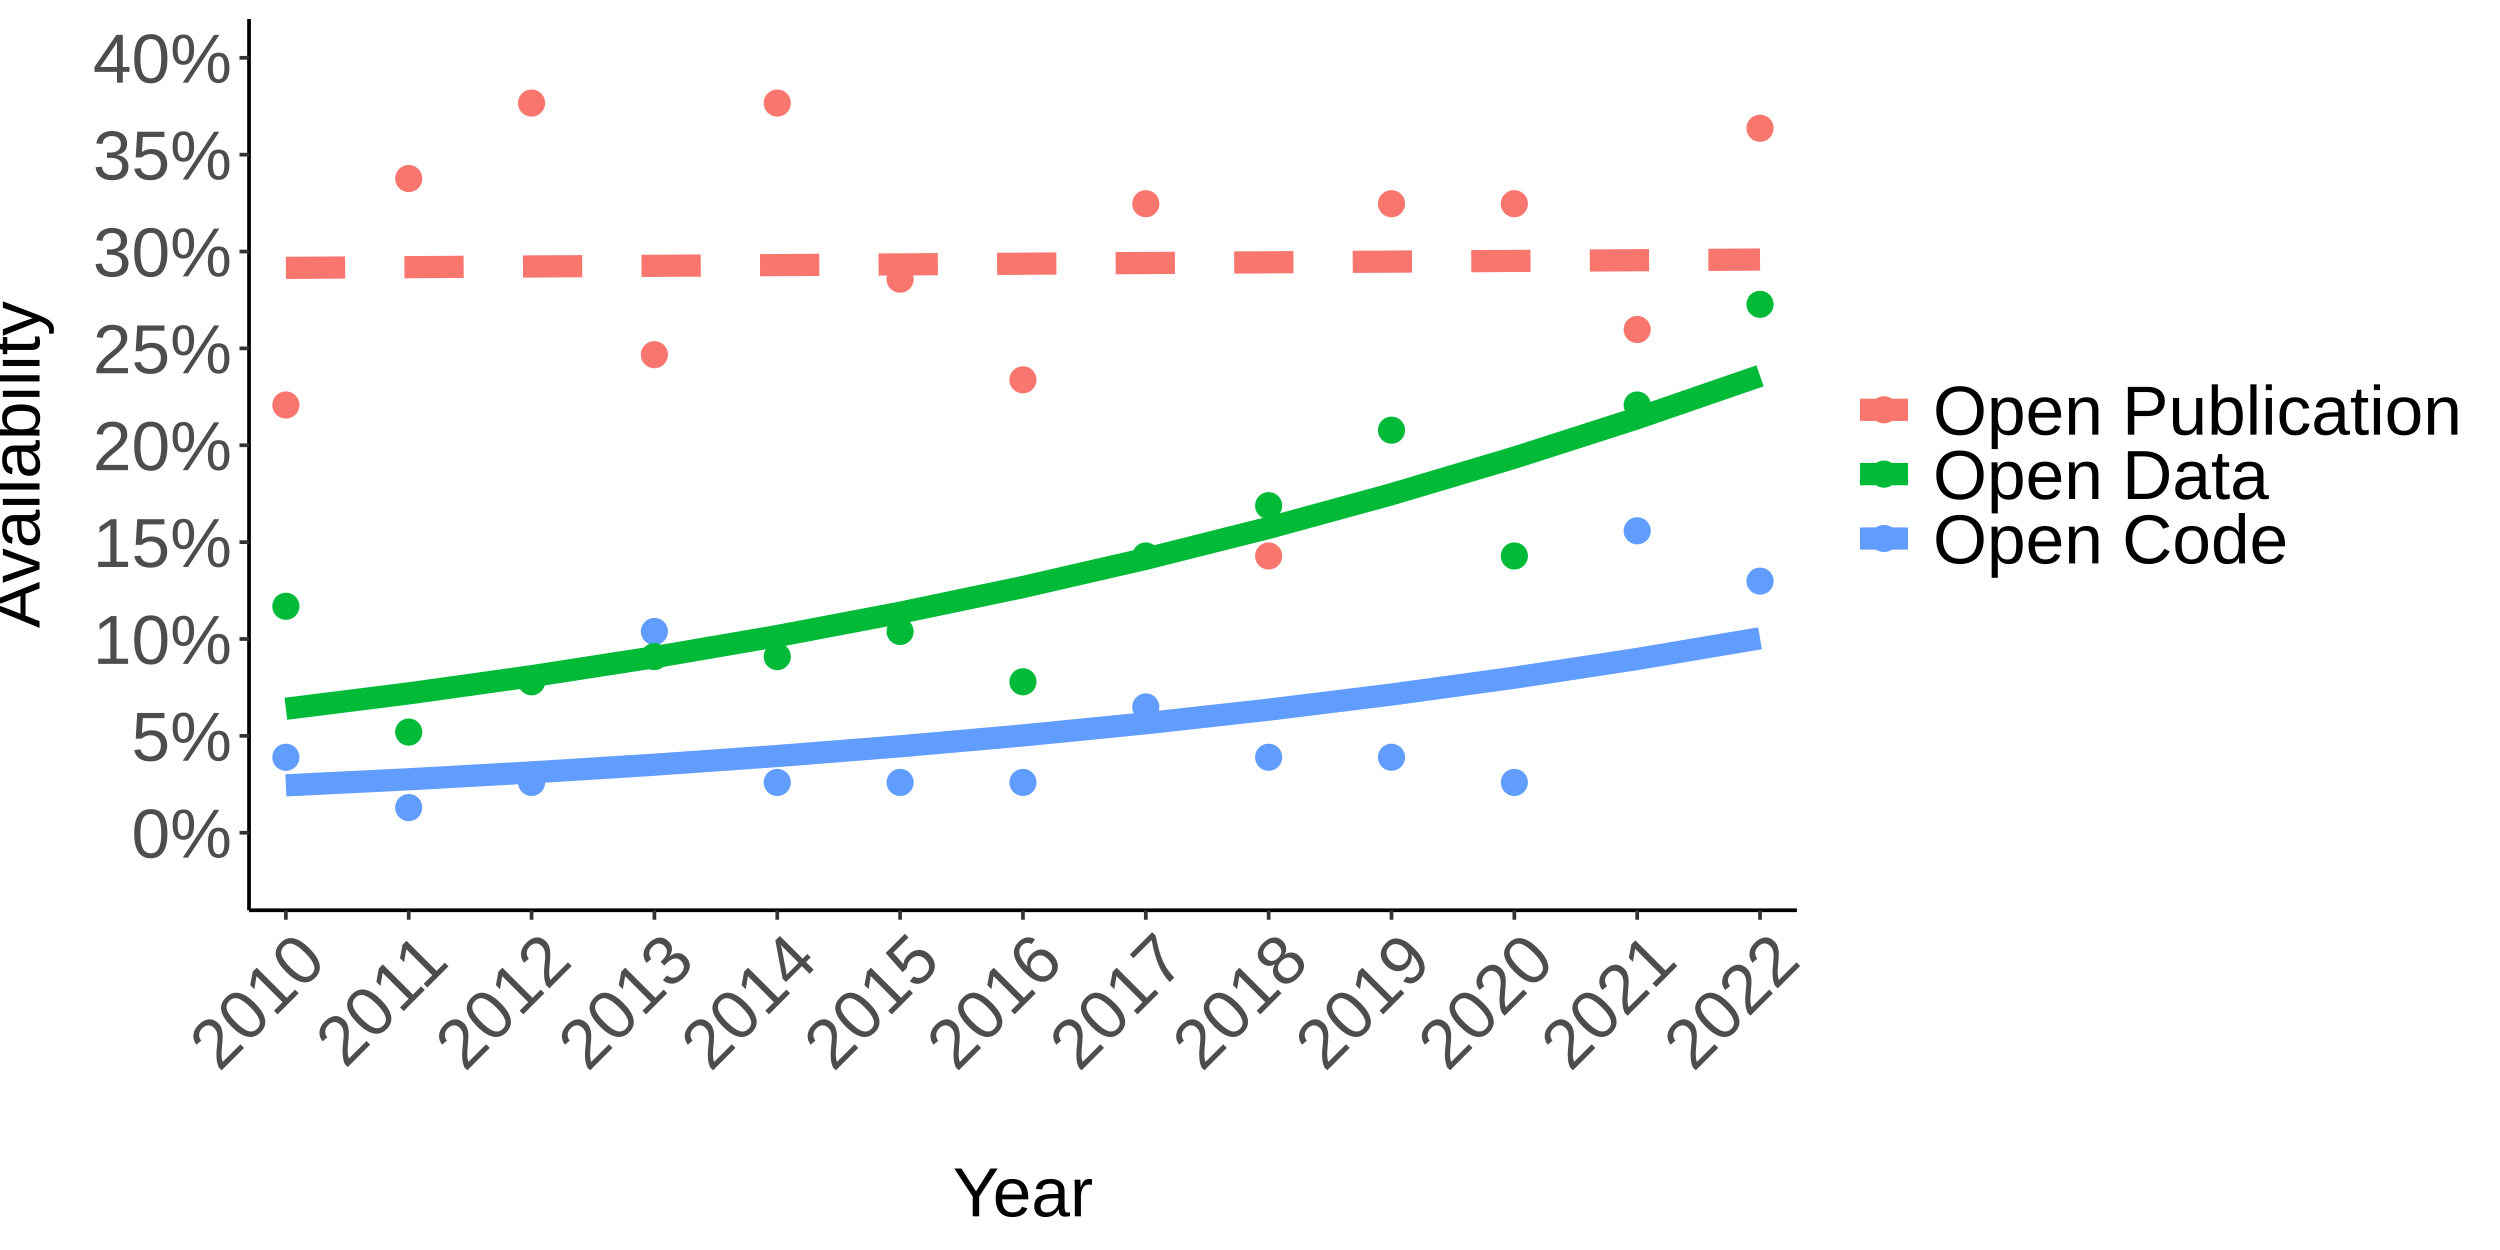
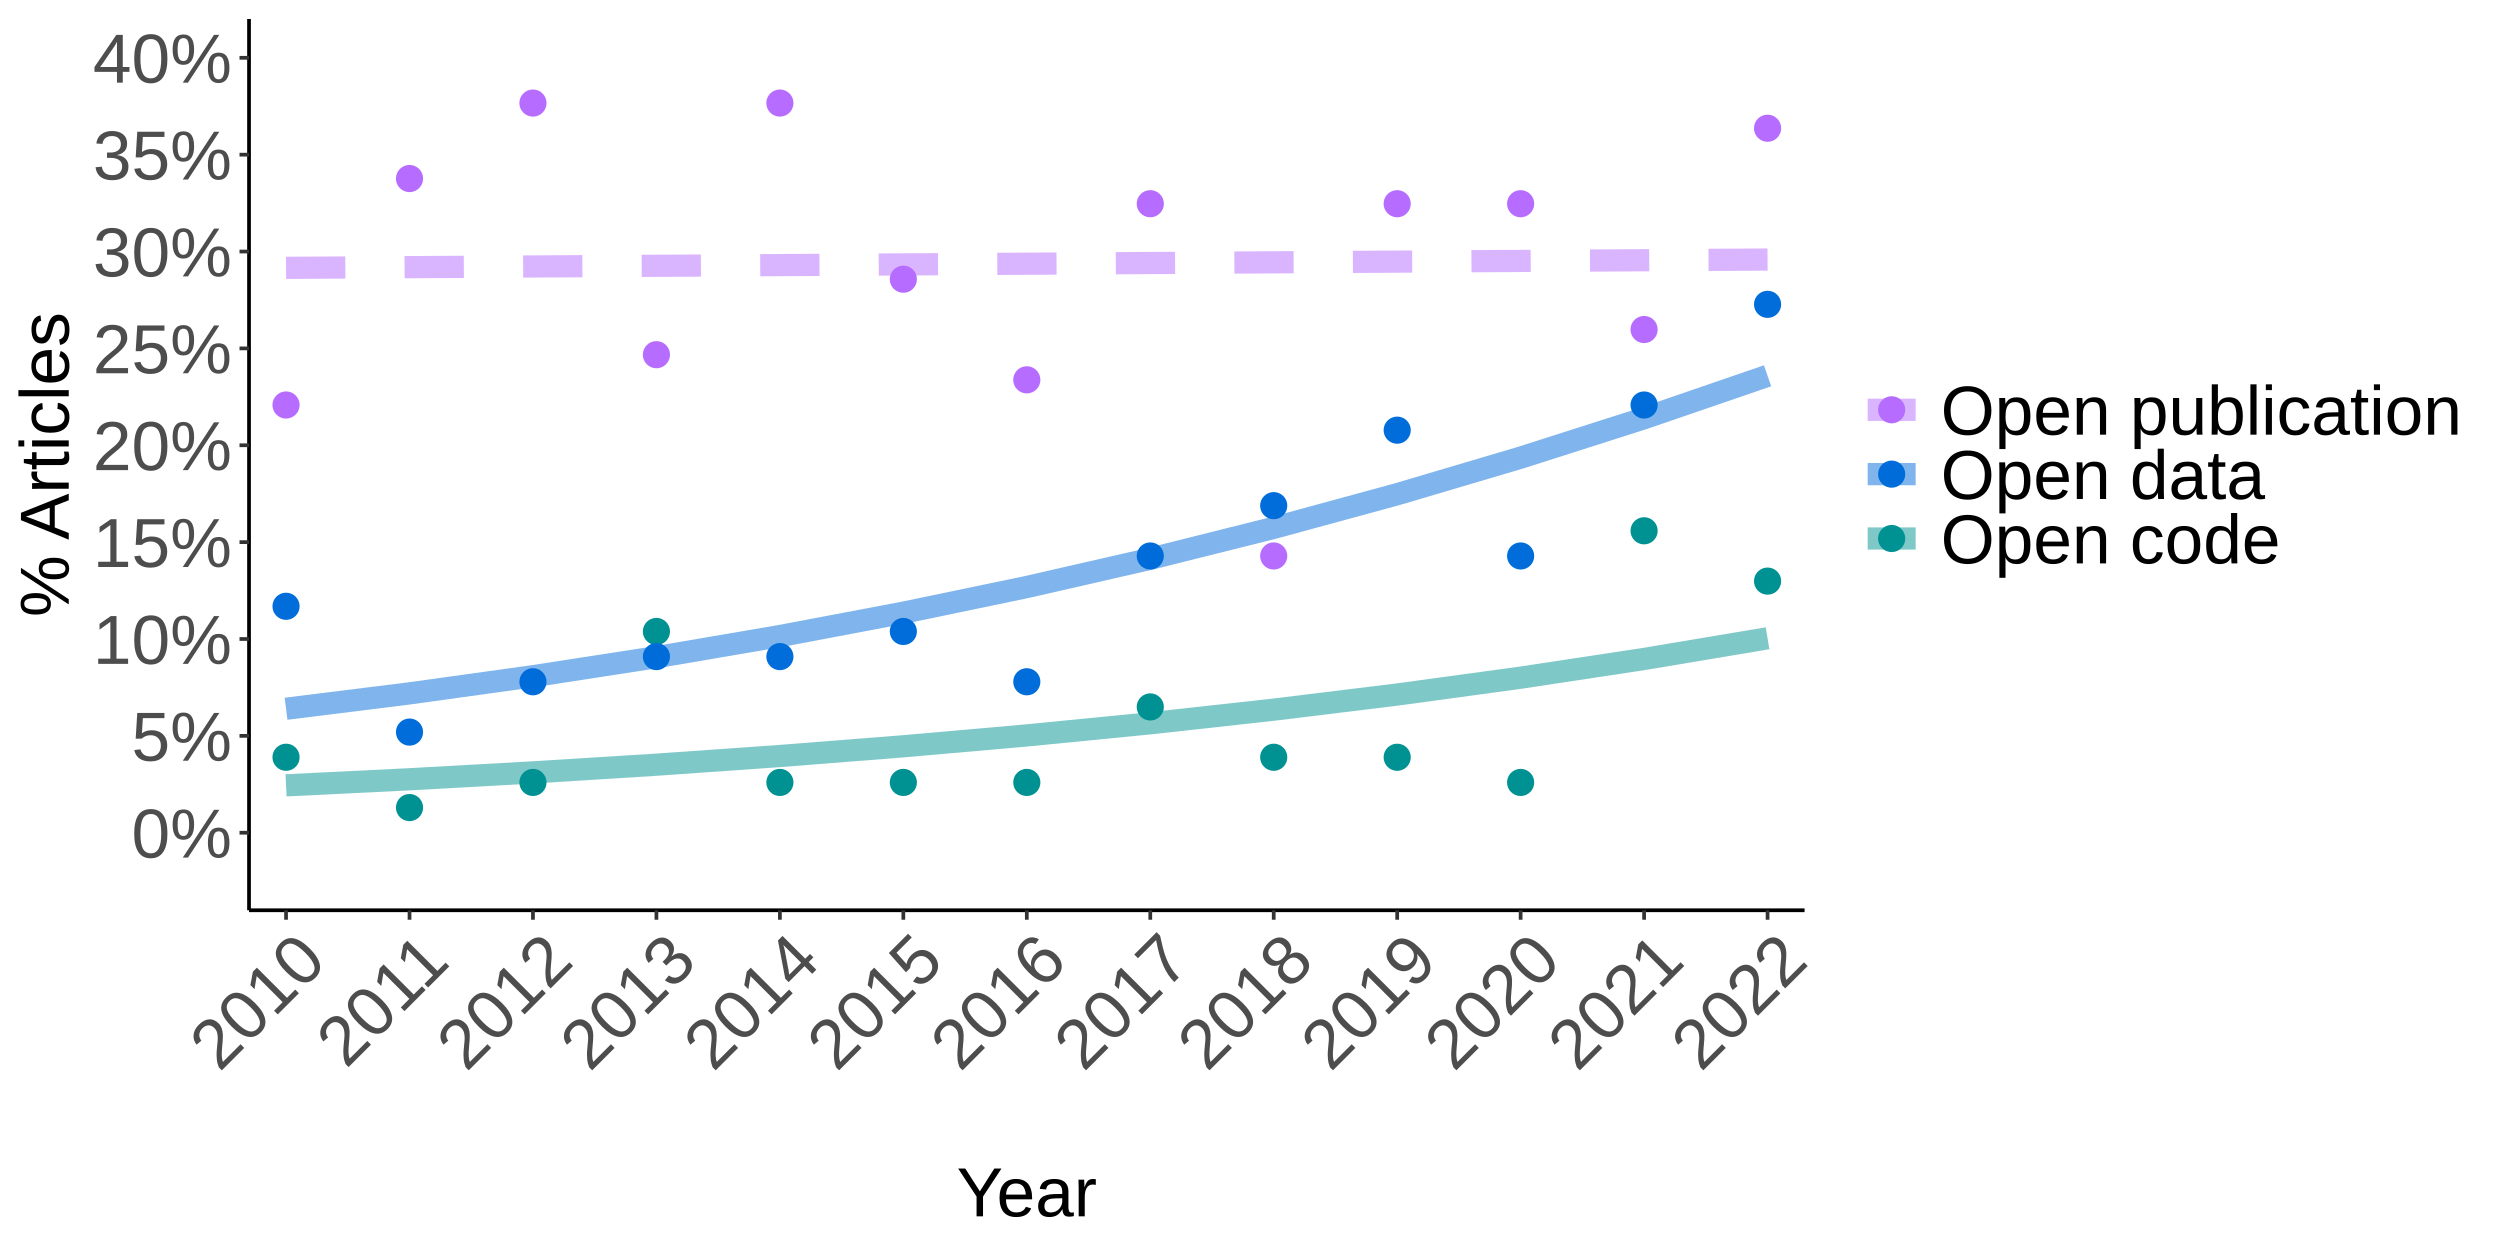
<svg xmlns="http://www.w3.org/2000/svg" class="svglite" width="720.00pt" height="360.00pt" viewBox="0 0 720.00 360.00">
  <defs>
    <style type="text/css">
    .svglite line, .svglite polyline, .svglite polygon, .svglite path, .svglite rect, .svglite circle {
      fill: none;
      stroke: #000000;
      stroke-linecap: round;
      stroke-linejoin: round;
      stroke-miterlimit: 10.00;
    }
    .svglite text {
      white-space: pre;
    }
  </style>
  </defs>
  <rect width="100%" height="100%" style="stroke: none; fill: #FFFFFF;" />
  <defs>
    <clipPath id="cpMC4wMHw3MjAuMDB8MC4wMHwzNjAuMDA=">
      <rect x="0.00" y="0.00" width="720.00" height="360.00" />
    </clipPath>
  </defs>
  <g clip-path="url(#cpMC4wMHw3MjAuMDB8MC4wMHwzNjAuMDA=)">
    <rect x="0.00" y="0.00" width="720.00" height="360.00" style="stroke-width: 1.07; stroke: #FFFFFF; fill: #FFFFFF;" />
  </g>
  <defs>
-     <clipPath id="cpNzEuNzJ8NTE3LjUxfDUuNDh8MjYyLjE1">
-       <rect x="71.72" y="5.48" width="445.79" height="256.67" />
+     <clipPath id="cpNzEuNzJ8NTE5LjcyfDUuNDh8MjYyLjE1">
+       <rect x="71.72" y="5.48" width="448.01" height="256.67" />
    </clipPath>
  </defs>
-   <g clip-path="url(#cpNzEuNzJ8NTE3LjUxfDUuNDh8MjYyLjE1)">
-     <rect x="71.72" y="5.48" width="445.79" height="256.67" style="stroke-width: 1.07; stroke: none; fill: #FFFFFF;" />
-     <circle cx="82.33" cy="218.09" r="3.56" style="stroke-width: 0.71; stroke: #619CFF; fill: #619CFF;" />
-     <circle cx="82.33" cy="116.64" r="3.56" style="stroke-width: 0.71; stroke: #F8766D; fill: #F8766D;" />
-     <circle cx="82.33" cy="174.61" r="3.56" style="stroke-width: 0.71; stroke: #00BA38; fill: #00BA38;" />
-     <circle cx="117.71" cy="232.58" r="3.56" style="stroke-width: 0.71; stroke: #619CFF; fill: #619CFF;" />
-     <circle cx="117.71" cy="51.42" r="3.56" style="stroke-width: 0.71; stroke: #F8766D; fill: #F8766D;" />
-     <circle cx="117.71" cy="210.84" r="3.56" style="stroke-width: 0.71; stroke: #00BA38; fill: #00BA38;" />
-     <circle cx="153.09" cy="225.34" r="3.56" style="stroke-width: 0.71; stroke: #619CFF; fill: #619CFF;" />
-     <circle cx="153.09" cy="29.68" r="3.56" style="stroke-width: 0.71; stroke: #F8766D; fill: #F8766D;" />
-     <circle cx="153.09" cy="196.35" r="3.56" style="stroke-width: 0.71; stroke: #00BA38; fill: #00BA38;" />
-     <circle cx="188.47" cy="181.86" r="3.56" style="stroke-width: 0.71; stroke: #619CFF; fill: #619CFF;" />
-     <circle cx="188.47" cy="102.15" r="3.56" style="stroke-width: 0.71; stroke: #F8766D; fill: #F8766D;" />
-     <circle cx="188.47" cy="189.10" r="3.56" style="stroke-width: 0.71; stroke: #00BA38; fill: #00BA38;" />
-     <circle cx="223.85" cy="225.34" r="3.56" style="stroke-width: 0.71; stroke: #619CFF; fill: #619CFF;" />
-     <circle cx="223.85" cy="29.68" r="3.56" style="stroke-width: 0.71; stroke: #F8766D; fill: #F8766D;" />
-     <circle cx="223.85" cy="189.10" r="3.56" style="stroke-width: 0.71; stroke: #00BA38; fill: #00BA38;" />
-     <circle cx="259.23" cy="225.34" r="3.56" style="stroke-width: 0.71; stroke: #619CFF; fill: #619CFF;" />
-     <circle cx="259.23" cy="80.41" r="3.56" style="stroke-width: 0.71; stroke: #F8766D; fill: #F8766D;" />
-     <circle cx="259.23" cy="181.86" r="3.56" style="stroke-width: 0.71; stroke: #00BA38; fill: #00BA38;" />
-     <circle cx="294.61" cy="225.34" r="3.56" style="stroke-width: 0.71; stroke: #619CFF; fill: #619CFF;" />
-     <circle cx="294.61" cy="109.39" r="3.56" style="stroke-width: 0.71; stroke: #F8766D; fill: #F8766D;" />
-     <circle cx="294.61" cy="196.35" r="3.56" style="stroke-width: 0.71; stroke: #00BA38; fill: #00BA38;" />
-     <circle cx="329.99" cy="203.60" r="3.56" style="stroke-width: 0.71; stroke: #619CFF; fill: #619CFF;" />
-     <circle cx="329.99" cy="58.67" r="3.56" style="stroke-width: 0.71; stroke: #F8766D; fill: #F8766D;" />
-     <circle cx="329.99" cy="160.12" r="3.56" style="stroke-width: 0.71; stroke: #00BA38; fill: #00BA38;" />
-     <circle cx="365.37" cy="218.09" r="3.56" style="stroke-width: 0.71; stroke: #619CFF; fill: #619CFF;" />
-     <circle cx="365.37" cy="160.12" r="3.56" style="stroke-width: 0.71; stroke: #F8766D; fill: #F8766D;" />
-     <circle cx="365.37" cy="145.63" r="3.56" style="stroke-width: 0.71; stroke: #00BA38; fill: #00BA38;" />
-     <circle cx="400.75" cy="218.09" r="3.56" style="stroke-width: 0.71; stroke: #619CFF; fill: #619CFF;" />
-     <circle cx="400.75" cy="58.67" r="3.56" style="stroke-width: 0.71; stroke: #F8766D; fill: #F8766D;" />
-     <circle cx="400.75" cy="123.89" r="3.56" style="stroke-width: 0.71; stroke: #00BA38; fill: #00BA38;" />
-     <circle cx="436.13" cy="225.34" r="3.56" style="stroke-width: 0.71; stroke: #619CFF; fill: #619CFF;" />
-     <circle cx="436.13" cy="58.67" r="3.56" style="stroke-width: 0.71; stroke: #F8766D; fill: #F8766D;" />
-     <circle cx="436.13" cy="160.12" r="3.56" style="stroke-width: 0.71; stroke: #00BA38; fill: #00BA38;" />
-     <circle cx="471.51" cy="152.87" r="3.56" style="stroke-width: 0.71; stroke: #619CFF; fill: #619CFF;" />
-     <circle cx="471.51" cy="94.90" r="3.56" style="stroke-width: 0.71; stroke: #F8766D; fill: #F8766D;" />
-     <circle cx="471.51" cy="116.64" r="3.56" style="stroke-width: 0.71; stroke: #00BA38; fill: #00BA38;" />
-     <circle cx="506.89" cy="167.36" r="3.56" style="stroke-width: 0.71; stroke: #619CFF; fill: #619CFF;" />
-     <circle cx="506.89" cy="36.93" r="3.56" style="stroke-width: 0.71; stroke: #F8766D; fill: #F8766D;" />
-     <circle cx="506.89" cy="87.65" r="3.56" style="stroke-width: 0.71; stroke: #00BA38; fill: #00BA38;" />
-     <polyline points="82.33,77.14 117.71,76.94 153.09,76.74 188.47,76.55 223.85,76.35 259.23,76.15 294.61,75.95 329.99,75.75 365.37,75.55 400.75,75.35 436.13,75.15 471.51,74.95 506.89,74.75 " style="stroke-width: 6.40; stroke: #F8766D; stroke-dasharray: 17.07,17.07; stroke-linecap: butt;" />
-     <polyline points="82.33,204.12 117.71,199.69 153.09,194.75 188.47,189.26 223.85,183.18 259.23,176.46 294.61,169.06 329.99,160.92 365.37,152.02 400.75,142.33 436.13,131.80 471.51,120.44 506.89,108.23 " style="stroke-width: 6.40; stroke: #00BA38; stroke-linecap: butt;" />
-     <polyline points="82.33,226.18 117.71,224.43 153.09,222.45 188.47,220.23 223.85,217.73 259.23,214.93 294.61,211.80 329.99,208.30 365.37,204.38 400.75,200.02 436.13,195.17 471.51,189.78 506.89,183.82 " style="stroke-width: 6.40; stroke: #619CFF; stroke-linecap: butt;" />
+   <g clip-path="url(#cpNzEuNzJ8NTE5LjcyfDUuNDh8MjYyLjE1)">
+     <rect x="71.72" y="5.48" width="448.01" height="256.67" style="stroke-width: 1.07; stroke: none; fill: #FFFFFF;" />
+     <circle cx="82.38" cy="218.09" r="3.56" style="stroke-width: 0.71; stroke: #009292; fill: #009292;" />
+     <circle cx="82.38" cy="116.64" r="3.56" style="stroke-width: 0.71; stroke: #B66DFF; fill: #B66DFF;" />
+     <circle cx="82.38" cy="174.61" r="3.56" style="stroke-width: 0.71; stroke: #006DDB; fill: #006DDB;" />
+     <circle cx="117.94" cy="232.58" r="3.56" style="stroke-width: 0.71; stroke: #009292; fill: #009292;" />
+     <circle cx="117.94" cy="51.42" r="3.56" style="stroke-width: 0.71; stroke: #B66DFF; fill: #B66DFF;" />
+     <circle cx="117.94" cy="210.84" r="3.56" style="stroke-width: 0.71; stroke: #006DDB; fill: #006DDB;" />
+     <circle cx="153.49" cy="225.34" r="3.56" style="stroke-width: 0.71; stroke: #009292; fill: #009292;" />
+     <circle cx="153.49" cy="29.68" r="3.56" style="stroke-width: 0.71; stroke: #B66DFF; fill: #B66DFF;" />
+     <circle cx="153.49" cy="196.35" r="3.56" style="stroke-width: 0.71; stroke: #006DDB; fill: #006DDB;" />
+     <circle cx="189.05" cy="181.86" r="3.56" style="stroke-width: 0.71; stroke: #009292; fill: #009292;" />
+     <circle cx="189.05" cy="102.15" r="3.56" style="stroke-width: 0.71; stroke: #B66DFF; fill: #B66DFF;" />
+     <circle cx="189.05" cy="189.10" r="3.56" style="stroke-width: 0.71; stroke: #006DDB; fill: #006DDB;" />
+     <circle cx="224.61" cy="225.34" r="3.56" style="stroke-width: 0.71; stroke: #009292; fill: #009292;" />
+     <circle cx="224.61" cy="29.68" r="3.56" style="stroke-width: 0.71; stroke: #B66DFF; fill: #B66DFF;" />
+     <circle cx="224.61" cy="189.10" r="3.56" style="stroke-width: 0.71; stroke: #006DDB; fill: #006DDB;" />
+     <circle cx="260.16" cy="225.34" r="3.56" style="stroke-width: 0.71; stroke: #009292; fill: #009292;" />
+     <circle cx="260.16" cy="80.41" r="3.56" style="stroke-width: 0.71; stroke: #B66DFF; fill: #B66DFF;" />
+     <circle cx="260.16" cy="181.86" r="3.56" style="stroke-width: 0.71; stroke: #006DDB; fill: #006DDB;" />
+     <circle cx="295.72" cy="225.34" r="3.56" style="stroke-width: 0.71; stroke: #009292; fill: #009292;" />
+     <circle cx="295.72" cy="109.39" r="3.56" style="stroke-width: 0.71; stroke: #B66DFF; fill: #B66DFF;" />
+     <circle cx="295.72" cy="196.35" r="3.56" style="stroke-width: 0.71; stroke: #006DDB; fill: #006DDB;" />
+     <circle cx="331.28" cy="203.60" r="3.56" style="stroke-width: 0.71; stroke: #009292; fill: #009292;" />
+     <circle cx="331.28" cy="58.67" r="3.56" style="stroke-width: 0.71; stroke: #B66DFF; fill: #B66DFF;" />
+     <circle cx="331.28" cy="160.12" r="3.56" style="stroke-width: 0.71; stroke: #006DDB; fill: #006DDB;" />
+     <circle cx="366.83" cy="218.09" r="3.56" style="stroke-width: 0.71; stroke: #009292; fill: #009292;" />
+     <circle cx="366.83" cy="160.12" r="3.56" style="stroke-width: 0.71; stroke: #B66DFF; fill: #B66DFF;" />
+     <circle cx="366.83" cy="145.63" r="3.56" style="stroke-width: 0.71; stroke: #006DDB; fill: #006DDB;" />
+     <circle cx="402.39" cy="218.09" r="3.56" style="stroke-width: 0.71; stroke: #009292; fill: #009292;" />
+     <circle cx="402.39" cy="58.67" r="3.56" style="stroke-width: 0.71; stroke: #B66DFF; fill: #B66DFF;" />
+     <circle cx="402.39" cy="123.89" r="3.56" style="stroke-width: 0.71; stroke: #006DDB; fill: #006DDB;" />
+     <circle cx="437.94" cy="225.34" r="3.56" style="stroke-width: 0.71; stroke: #009292; fill: #009292;" />
+     <circle cx="437.94" cy="58.67" r="3.56" style="stroke-width: 0.71; stroke: #B66DFF; fill: #B66DFF;" />
+     <circle cx="437.94" cy="160.12" r="3.56" style="stroke-width: 0.71; stroke: #006DDB; fill: #006DDB;" />
+     <circle cx="473.50" cy="152.87" r="3.56" style="stroke-width: 0.71; stroke: #009292; fill: #009292;" />
+     <circle cx="473.50" cy="94.90" r="3.56" style="stroke-width: 0.71; stroke: #B66DFF; fill: #B66DFF;" />
+     <circle cx="473.50" cy="116.64" r="3.56" style="stroke-width: 0.71; stroke: #006DDB; fill: #006DDB;" />
+     <circle cx="509.06" cy="167.36" r="3.56" style="stroke-width: 0.71; stroke: #009292; fill: #009292;" />
+     <circle cx="509.06" cy="36.93" r="3.56" style="stroke-width: 0.71; stroke: #B66DFF; fill: #B66DFF;" />
+     <circle cx="509.06" cy="87.65" r="3.56" style="stroke-width: 0.71; stroke: #006DDB; fill: #006DDB;" />
+     <polyline points="82.38,77.14 117.94,76.94 153.49,76.74 189.05,76.55 224.61,76.35 260.16,76.15 295.72,75.95 331.28,75.75 366.83,75.55 402.39,75.35 437.94,75.15 473.50,74.95 509.06,74.75 " style="stroke-width: 6.40; stroke: #B66DFF; stroke-opacity: 0.50; stroke-dasharray: 17.07,17.07; stroke-linecap: butt;" />
+     <polyline points="82.38,204.12 117.94,199.69 153.49,194.75 189.05,189.26 224.61,183.18 260.16,176.46 295.72,169.06 331.28,160.92 366.83,152.02 402.39,142.33 437.94,131.80 473.50,120.44 509.06,108.23 " style="stroke-width: 6.40; stroke: #006DDB; stroke-opacity: 0.50; stroke-linecap: butt;" />
+     <polyline points="82.38,226.18 117.94,224.43 153.49,222.45 189.05,220.23 224.61,217.73 260.16,214.93 295.72,211.80 331.28,208.30 366.83,204.38 402.39,200.02 437.94,195.17 473.50,189.78 509.06,183.82 " style="stroke-width: 6.40; stroke: #009292; stroke-opacity: 0.50; stroke-linecap: butt;" />
  </g>
  <g clip-path="url(#cpMC4wMHw3MjAuMDB8MC4wMHwzNjAuMDA=)">
    <polyline points="71.72,262.15 71.72,5.48 " style="stroke-width: 1.07; stroke-linecap: butt;" />
    <text x="66.78" y="246.99" text-anchor="end" style="font-size: 20.00px;fill: #4D4D4D; font-family: &quot;Arial&quot;;" textLength="28.91px" lengthAdjust="spacingAndGlyphs">0%</text>
    <text x="66.78" y="219.09" text-anchor="end" style="font-size: 20.00px;fill: #4D4D4D; font-family: &quot;Arial&quot;;" textLength="28.91px" lengthAdjust="spacingAndGlyphs">5%</text>
    <text x="66.78" y="191.19" text-anchor="end" style="font-size: 20.00px;fill: #4D4D4D; font-family: &quot;Arial&quot;;" textLength="40.03px" lengthAdjust="spacingAndGlyphs">10%</text>
    <text x="66.78" y="163.29" text-anchor="end" style="font-size: 20.00px;fill: #4D4D4D; font-family: &quot;Arial&quot;;" textLength="40.03px" lengthAdjust="spacingAndGlyphs">15%</text>
    <text x="66.78" y="135.39" text-anchor="end" style="font-size: 20.00px;fill: #4D4D4D; font-family: &quot;Arial&quot;;" textLength="40.03px" lengthAdjust="spacingAndGlyphs">20%</text>
    <text x="66.78" y="107.50" text-anchor="end" style="font-size: 20.00px;fill: #4D4D4D; font-family: &quot;Arial&quot;;" textLength="40.03px" lengthAdjust="spacingAndGlyphs">25%</text>
    <text x="66.78" y="79.60" text-anchor="end" style="font-size: 20.00px;fill: #4D4D4D; font-family: &quot;Arial&quot;;" textLength="40.03px" lengthAdjust="spacingAndGlyphs">30%</text>
    <text x="66.78" y="51.70" text-anchor="end" style="font-size: 20.00px;fill: #4D4D4D; font-family: &quot;Arial&quot;;" textLength="40.03px" lengthAdjust="spacingAndGlyphs">35%</text>
    <text x="66.78" y="23.80" text-anchor="end" style="font-size: 20.00px;fill: #4D4D4D; font-family: &quot;Arial&quot;;" textLength="40.03px" lengthAdjust="spacingAndGlyphs">40%</text>
    <polyline points="68.98,239.83 71.72,239.83 " style="stroke-width: 1.07; stroke: #333333; stroke-linecap: butt;" />
    <polyline points="68.98,211.93 71.72,211.93 " style="stroke-width: 1.07; stroke: #333333; stroke-linecap: butt;" />
    <polyline points="68.98,184.03 71.72,184.03 " style="stroke-width: 1.07; stroke: #333333; stroke-linecap: butt;" />
    <polyline points="68.98,156.13 71.72,156.13 " style="stroke-width: 1.07; stroke: #333333; stroke-linecap: butt;" />
    <polyline points="68.98,128.23 71.72,128.23 " style="stroke-width: 1.07; stroke: #333333; stroke-linecap: butt;" />
    <polyline points="68.98,100.34 71.72,100.34 " style="stroke-width: 1.07; stroke: #333333; stroke-linecap: butt;" />
    <polyline points="68.98,72.44 71.72,72.44 " style="stroke-width: 1.07; stroke: #333333; stroke-linecap: butt;" />
    <polyline points="68.98,44.54 71.72,44.54 " style="stroke-width: 1.07; stroke: #333333; stroke-linecap: butt;" />
    <polyline points="68.98,16.64 71.72,16.64 " style="stroke-width: 1.07; stroke: #333333; stroke-linecap: butt;" />
-     <polyline points="71.72,262.15 517.51,262.15 " style="stroke-width: 1.07; stroke-linecap: butt;" />
-     <polyline points="82.33,264.89 82.33,262.15 " style="stroke-width: 1.07; stroke: #333333; stroke-linecap: butt;" />
-     <polyline points="117.71,264.89 117.71,262.15 " style="stroke-width: 1.07; stroke: #333333; stroke-linecap: butt;" />
-     <polyline points="153.09,264.89 153.09,262.15 " style="stroke-width: 1.07; stroke: #333333; stroke-linecap: butt;" />
-     <polyline points="188.47,264.89 188.47,262.15 " style="stroke-width: 1.07; stroke: #333333; stroke-linecap: butt;" />
-     <polyline points="223.85,264.89 223.85,262.15 " style="stroke-width: 1.07; stroke: #333333; stroke-linecap: butt;" />
-     <polyline points="259.23,264.89 259.23,262.15 " style="stroke-width: 1.07; stroke: #333333; stroke-linecap: butt;" />
-     <polyline points="294.61,264.89 294.61,262.15 " style="stroke-width: 1.07; stroke: #333333; stroke-linecap: butt;" />
-     <polyline points="329.99,264.89 329.99,262.15 " style="stroke-width: 1.07; stroke: #333333; stroke-linecap: butt;" />
-     <polyline points="365.37,264.89 365.37,262.15 " style="stroke-width: 1.07; stroke: #333333; stroke-linecap: butt;" />
-     <polyline points="400.75,264.89 400.75,262.15 " style="stroke-width: 1.07; stroke: #333333; stroke-linecap: butt;" />
-     <polyline points="436.13,264.89 436.13,262.15 " style="stroke-width: 1.07; stroke: #333333; stroke-linecap: butt;" />
-     <polyline points="471.51,264.89 471.51,262.15 " style="stroke-width: 1.07; stroke: #333333; stroke-linecap: butt;" />
-     <polyline points="506.89,264.89 506.89,262.15 " style="stroke-width: 1.07; stroke: #333333; stroke-linecap: butt;" />
-     <text transform="translate(94.59,277.50) rotate(-45)" text-anchor="end" style="font-size: 20.00px;fill: #4D4D4D; font-family: &quot;Arial&quot;;" textLength="44.50px" lengthAdjust="spacingAndGlyphs">2010</text>
-     <text transform="translate(129.86,277.61) rotate(-45)" text-anchor="end" style="font-size: 20.00px;fill: #4D4D4D; font-family: &quot;Arial&quot;;" textLength="43.01px" lengthAdjust="spacingAndGlyphs">2011</text>
-     <text transform="translate(165.35,277.50) rotate(-45)" text-anchor="end" style="font-size: 20.00px;fill: #4D4D4D; font-family: &quot;Arial&quot;;" textLength="44.50px" lengthAdjust="spacingAndGlyphs">2012</text>
-     <text transform="translate(200.73,277.50) rotate(-45)" text-anchor="end" style="font-size: 20.00px;fill: #4D4D4D; font-family: &quot;Arial&quot;;" textLength="44.50px" lengthAdjust="spacingAndGlyphs">2013</text>
-     <text transform="translate(236.11,277.50) rotate(-45)" text-anchor="end" style="font-size: 20.00px;fill: #4D4D4D; font-family: &quot;Arial&quot;;" textLength="44.50px" lengthAdjust="spacingAndGlyphs">2014</text>
-     <text transform="translate(271.49,277.50) rotate(-45)" text-anchor="end" style="font-size: 20.00px;fill: #4D4D4D; font-family: &quot;Arial&quot;;" textLength="44.50px" lengthAdjust="spacingAndGlyphs">2015</text>
-     <text transform="translate(306.87,277.50) rotate(-45)" text-anchor="end" style="font-size: 20.00px;fill: #4D4D4D; font-family: &quot;Arial&quot;;" textLength="44.50px" lengthAdjust="spacingAndGlyphs">2016</text>
-     <text transform="translate(342.25,277.50) rotate(-45)" text-anchor="end" style="font-size: 20.00px;fill: #4D4D4D; font-family: &quot;Arial&quot;;" textLength="44.50px" lengthAdjust="spacingAndGlyphs">2017</text>
-     <text transform="translate(377.63,277.50) rotate(-45)" text-anchor="end" style="font-size: 20.00px;fill: #4D4D4D; font-family: &quot;Arial&quot;;" textLength="44.50px" lengthAdjust="spacingAndGlyphs">2018</text>
-     <text transform="translate(413.01,277.50) rotate(-45)" text-anchor="end" style="font-size: 20.00px;fill: #4D4D4D; font-family: &quot;Arial&quot;;" textLength="44.50px" lengthAdjust="spacingAndGlyphs">2019</text>
-     <text transform="translate(448.39,277.50) rotate(-45)" text-anchor="end" style="font-size: 20.00px;fill: #4D4D4D; font-family: &quot;Arial&quot;;" textLength="44.50px" lengthAdjust="spacingAndGlyphs">2020</text>
-     <text transform="translate(483.77,277.50) rotate(-45)" text-anchor="end" style="font-size: 20.00px;fill: #4D4D4D; font-family: &quot;Arial&quot;;" textLength="44.50px" lengthAdjust="spacingAndGlyphs">2021</text>
-     <text transform="translate(519.15,277.50) rotate(-45)" text-anchor="end" style="font-size: 20.00px;fill: #4D4D4D; font-family: &quot;Arial&quot;;" textLength="44.50px" lengthAdjust="spacingAndGlyphs">2022</text>
-     <text x="294.61" y="328.71" text-anchor="middle" style="font-size: 20.00px; font-family: &quot;Arial&quot;;" textLength="0.00px" lengthAdjust="spacingAndGlyphs" />
-     <text x="294.61" y="350.31" text-anchor="middle" style="font-size: 20.00px; font-family: &quot;Arial&quot;;" textLength="40.41px" lengthAdjust="spacingAndGlyphs">Year</text>
-     <text transform="translate(11.38,133.81) rotate(-90)" text-anchor="middle" style="font-size: 20.00px; font-family: &quot;Arial&quot;;" textLength="94.13px" lengthAdjust="spacingAndGlyphs">Availability</text>
-     <rect x="528.46" y="97.80" width="186.06" height="72.04" style="stroke-width: 1.07; stroke: none; fill: #FFFFFF;" />
-     <circle cx="542.58" cy="118.02" r="3.56" style="stroke-width: 0.71; stroke: #F8766D; fill: #F8766D;" />
-     <line x1="535.67" y1="118.02" x2="549.50" y2="118.02" style="stroke-width: 6.40; stroke: #F8766D; stroke-linecap: butt;" />
-     <circle cx="542.58" cy="136.55" r="3.56" style="stroke-width: 0.71; stroke: #00BA38; fill: #00BA38;" />
-     <line x1="535.67" y1="136.55" x2="549.50" y2="136.55" style="stroke-width: 6.40; stroke: #00BA38; stroke-linecap: butt;" />
-     <circle cx="542.58" cy="155.09" r="3.56" style="stroke-width: 0.71; stroke: #619CFF; fill: #619CFF;" />
-     <line x1="535.67" y1="155.09" x2="549.50" y2="155.09" style="stroke-width: 6.40; stroke: #619CFF; stroke-linecap: butt;" />
-     <text x="556.70" y="125.18" style="font-size: 20.00px; font-family: &quot;Arial&quot;;" textLength="152.34px" lengthAdjust="spacingAndGlyphs">Open Publication</text>
-     <text x="556.70" y="143.71" style="font-size: 20.00px; font-family: &quot;Arial&quot;;" textLength="96.74px" lengthAdjust="spacingAndGlyphs">Open Data</text>
-     <text x="556.70" y="162.25" style="font-size: 20.00px; font-family: &quot;Arial&quot;;" textLength="102.30px" lengthAdjust="spacingAndGlyphs">Open Code</text>
+     <polyline points="71.72,262.15 519.72,262.15 " style="stroke-width: 1.07; stroke-linecap: butt;" />
+     <polyline points="82.38,264.89 82.38,262.15 " style="stroke-width: 1.07; stroke: #333333; stroke-linecap: butt;" />
+     <polyline points="117.94,264.89 117.94,262.15 " style="stroke-width: 1.07; stroke: #333333; stroke-linecap: butt;" />
+     <polyline points="153.49,264.89 153.49,262.15 " style="stroke-width: 1.07; stroke: #333333; stroke-linecap: butt;" />
+     <polyline points="189.05,264.89 189.05,262.15 " style="stroke-width: 1.07; stroke: #333333; stroke-linecap: butt;" />
+     <polyline points="224.61,264.89 224.61,262.15 " style="stroke-width: 1.07; stroke: #333333; stroke-linecap: butt;" />
+     <polyline points="260.16,264.89 260.16,262.15 " style="stroke-width: 1.07; stroke: #333333; stroke-linecap: butt;" />
+     <polyline points="295.72,264.89 295.72,262.15 " style="stroke-width: 1.07; stroke: #333333; stroke-linecap: butt;" />
+     <polyline points="331.28,264.89 331.28,262.15 " style="stroke-width: 1.07; stroke: #333333; stroke-linecap: butt;" />
+     <polyline points="366.83,264.89 366.83,262.15 " style="stroke-width: 1.07; stroke: #333333; stroke-linecap: butt;" />
+     <polyline points="402.39,264.89 402.39,262.15 " style="stroke-width: 1.07; stroke: #333333; stroke-linecap: butt;" />
+     <polyline points="437.94,264.89 437.94,262.15 " style="stroke-width: 1.07; stroke: #333333; stroke-linecap: butt;" />
+     <polyline points="473.50,264.89 473.50,262.15 " style="stroke-width: 1.07; stroke: #333333; stroke-linecap: butt;" />
+     <polyline points="509.06,264.89 509.06,262.15 " style="stroke-width: 1.07; stroke: #333333; stroke-linecap: butt;" />
+     <text transform="translate(94.64,277.50) rotate(-45)" text-anchor="end" style="font-size: 20.00px;fill: #4D4D4D; font-family: &quot;Arial&quot;;" textLength="44.50px" lengthAdjust="spacingAndGlyphs">2010</text>
+     <text transform="translate(130.09,277.61) rotate(-45)" text-anchor="end" style="font-size: 20.00px;fill: #4D4D4D; font-family: &quot;Arial&quot;;" textLength="43.01px" lengthAdjust="spacingAndGlyphs">2011</text>
+     <text transform="translate(165.75,277.50) rotate(-45)" text-anchor="end" style="font-size: 20.00px;fill: #4D4D4D; font-family: &quot;Arial&quot;;" textLength="44.50px" lengthAdjust="spacingAndGlyphs">2012</text>
+     <text transform="translate(201.31,277.50) rotate(-45)" text-anchor="end" style="font-size: 20.00px;fill: #4D4D4D; font-family: &quot;Arial&quot;;" textLength="44.50px" lengthAdjust="spacingAndGlyphs">2013</text>
+     <text transform="translate(236.87,277.50) rotate(-45)" text-anchor="end" style="font-size: 20.00px;fill: #4D4D4D; font-family: &quot;Arial&quot;;" textLength="44.50px" lengthAdjust="spacingAndGlyphs">2014</text>
+     <text transform="translate(272.42,277.50) rotate(-45)" text-anchor="end" style="font-size: 20.00px;fill: #4D4D4D; font-family: &quot;Arial&quot;;" textLength="44.50px" lengthAdjust="spacingAndGlyphs">2015</text>
+     <text transform="translate(307.98,277.50) rotate(-45)" text-anchor="end" style="font-size: 20.00px;fill: #4D4D4D; font-family: &quot;Arial&quot;;" textLength="44.50px" lengthAdjust="spacingAndGlyphs">2016</text>
+     <text transform="translate(343.54,277.50) rotate(-45)" text-anchor="end" style="font-size: 20.00px;fill: #4D4D4D; font-family: &quot;Arial&quot;;" textLength="44.50px" lengthAdjust="spacingAndGlyphs">2017</text>
+     <text transform="translate(379.09,277.50) rotate(-45)" text-anchor="end" style="font-size: 20.00px;fill: #4D4D4D; font-family: &quot;Arial&quot;;" textLength="44.50px" lengthAdjust="spacingAndGlyphs">2018</text>
+     <text transform="translate(414.65,277.50) rotate(-45)" text-anchor="end" style="font-size: 20.00px;fill: #4D4D4D; font-family: &quot;Arial&quot;;" textLength="44.50px" lengthAdjust="spacingAndGlyphs">2019</text>
+     <text transform="translate(450.20,277.50) rotate(-45)" text-anchor="end" style="font-size: 20.00px;fill: #4D4D4D; font-family: &quot;Arial&quot;;" textLength="44.50px" lengthAdjust="spacingAndGlyphs">2020</text>
+     <text transform="translate(485.76,277.50) rotate(-45)" text-anchor="end" style="font-size: 20.00px;fill: #4D4D4D; font-family: &quot;Arial&quot;;" textLength="44.50px" lengthAdjust="spacingAndGlyphs">2021</text>
+     <text transform="translate(521.32,277.50) rotate(-45)" text-anchor="end" style="font-size: 20.00px;fill: #4D4D4D; font-family: &quot;Arial&quot;;" textLength="44.50px" lengthAdjust="spacingAndGlyphs">2022</text>
+     <text x="295.72" y="328.71" text-anchor="middle" style="font-size: 20.00px; font-family: &quot;Arial&quot;;" textLength="0.00px" lengthAdjust="spacingAndGlyphs" />
+     <text x="295.72" y="350.31" text-anchor="middle" style="font-size: 20.00px; font-family: &quot;Arial&quot;;" textLength="40.41px" lengthAdjust="spacingAndGlyphs">Year</text>
+     <text transform="translate(19.80,133.81) rotate(-90)" text-anchor="middle" style="font-size: 20.00px; font-family: &quot;Arial&quot;;" textLength="87.81px" lengthAdjust="spacingAndGlyphs">% Articles</text>
+     <rect x="530.68" y="97.80" width="183.84" height="72.04" style="stroke-width: 1.07; stroke: none; fill: #FFFFFF;" />
+     <circle cx="544.80" cy="118.02" r="3.56" style="stroke-width: 0.71; stroke: #B66DFF; fill: #B66DFF;" />
+     <line x1="537.89" y1="118.02" x2="551.71" y2="118.02" style="stroke-width: 6.40; stroke: #B66DFF; stroke-opacity: 0.50; stroke-linecap: butt;" />
+     <circle cx="544.80" cy="136.55" r="3.56" style="stroke-width: 0.71; stroke: #006DDB; fill: #006DDB;" />
+     <line x1="537.89" y1="136.55" x2="551.71" y2="136.55" style="stroke-width: 6.40; stroke: #006DDB; stroke-opacity: 0.50; stroke-linecap: butt;" />
+     <circle cx="544.80" cy="155.09" r="3.56" style="stroke-width: 0.71; stroke: #009292; fill: #009292;" />
+     <line x1="537.89" y1="155.09" x2="551.71" y2="155.09" style="stroke-width: 6.40; stroke: #009292; stroke-opacity: 0.50; stroke-linecap: butt;" />
+     <text x="558.92" y="125.18" style="font-size: 20.00px; font-family: &quot;Arial&quot;;" textLength="150.12px" lengthAdjust="spacingAndGlyphs">Open publication</text>
+     <text x="558.92" y="143.71" style="font-size: 20.00px; font-family: &quot;Arial&quot;;" textLength="93.42px" lengthAdjust="spacingAndGlyphs">Open data</text>
+     <text x="558.92" y="162.25" style="font-size: 20.00px; font-family: &quot;Arial&quot;;" textLength="97.86px" lengthAdjust="spacingAndGlyphs">Open code</text>
  </g>
</svg>
